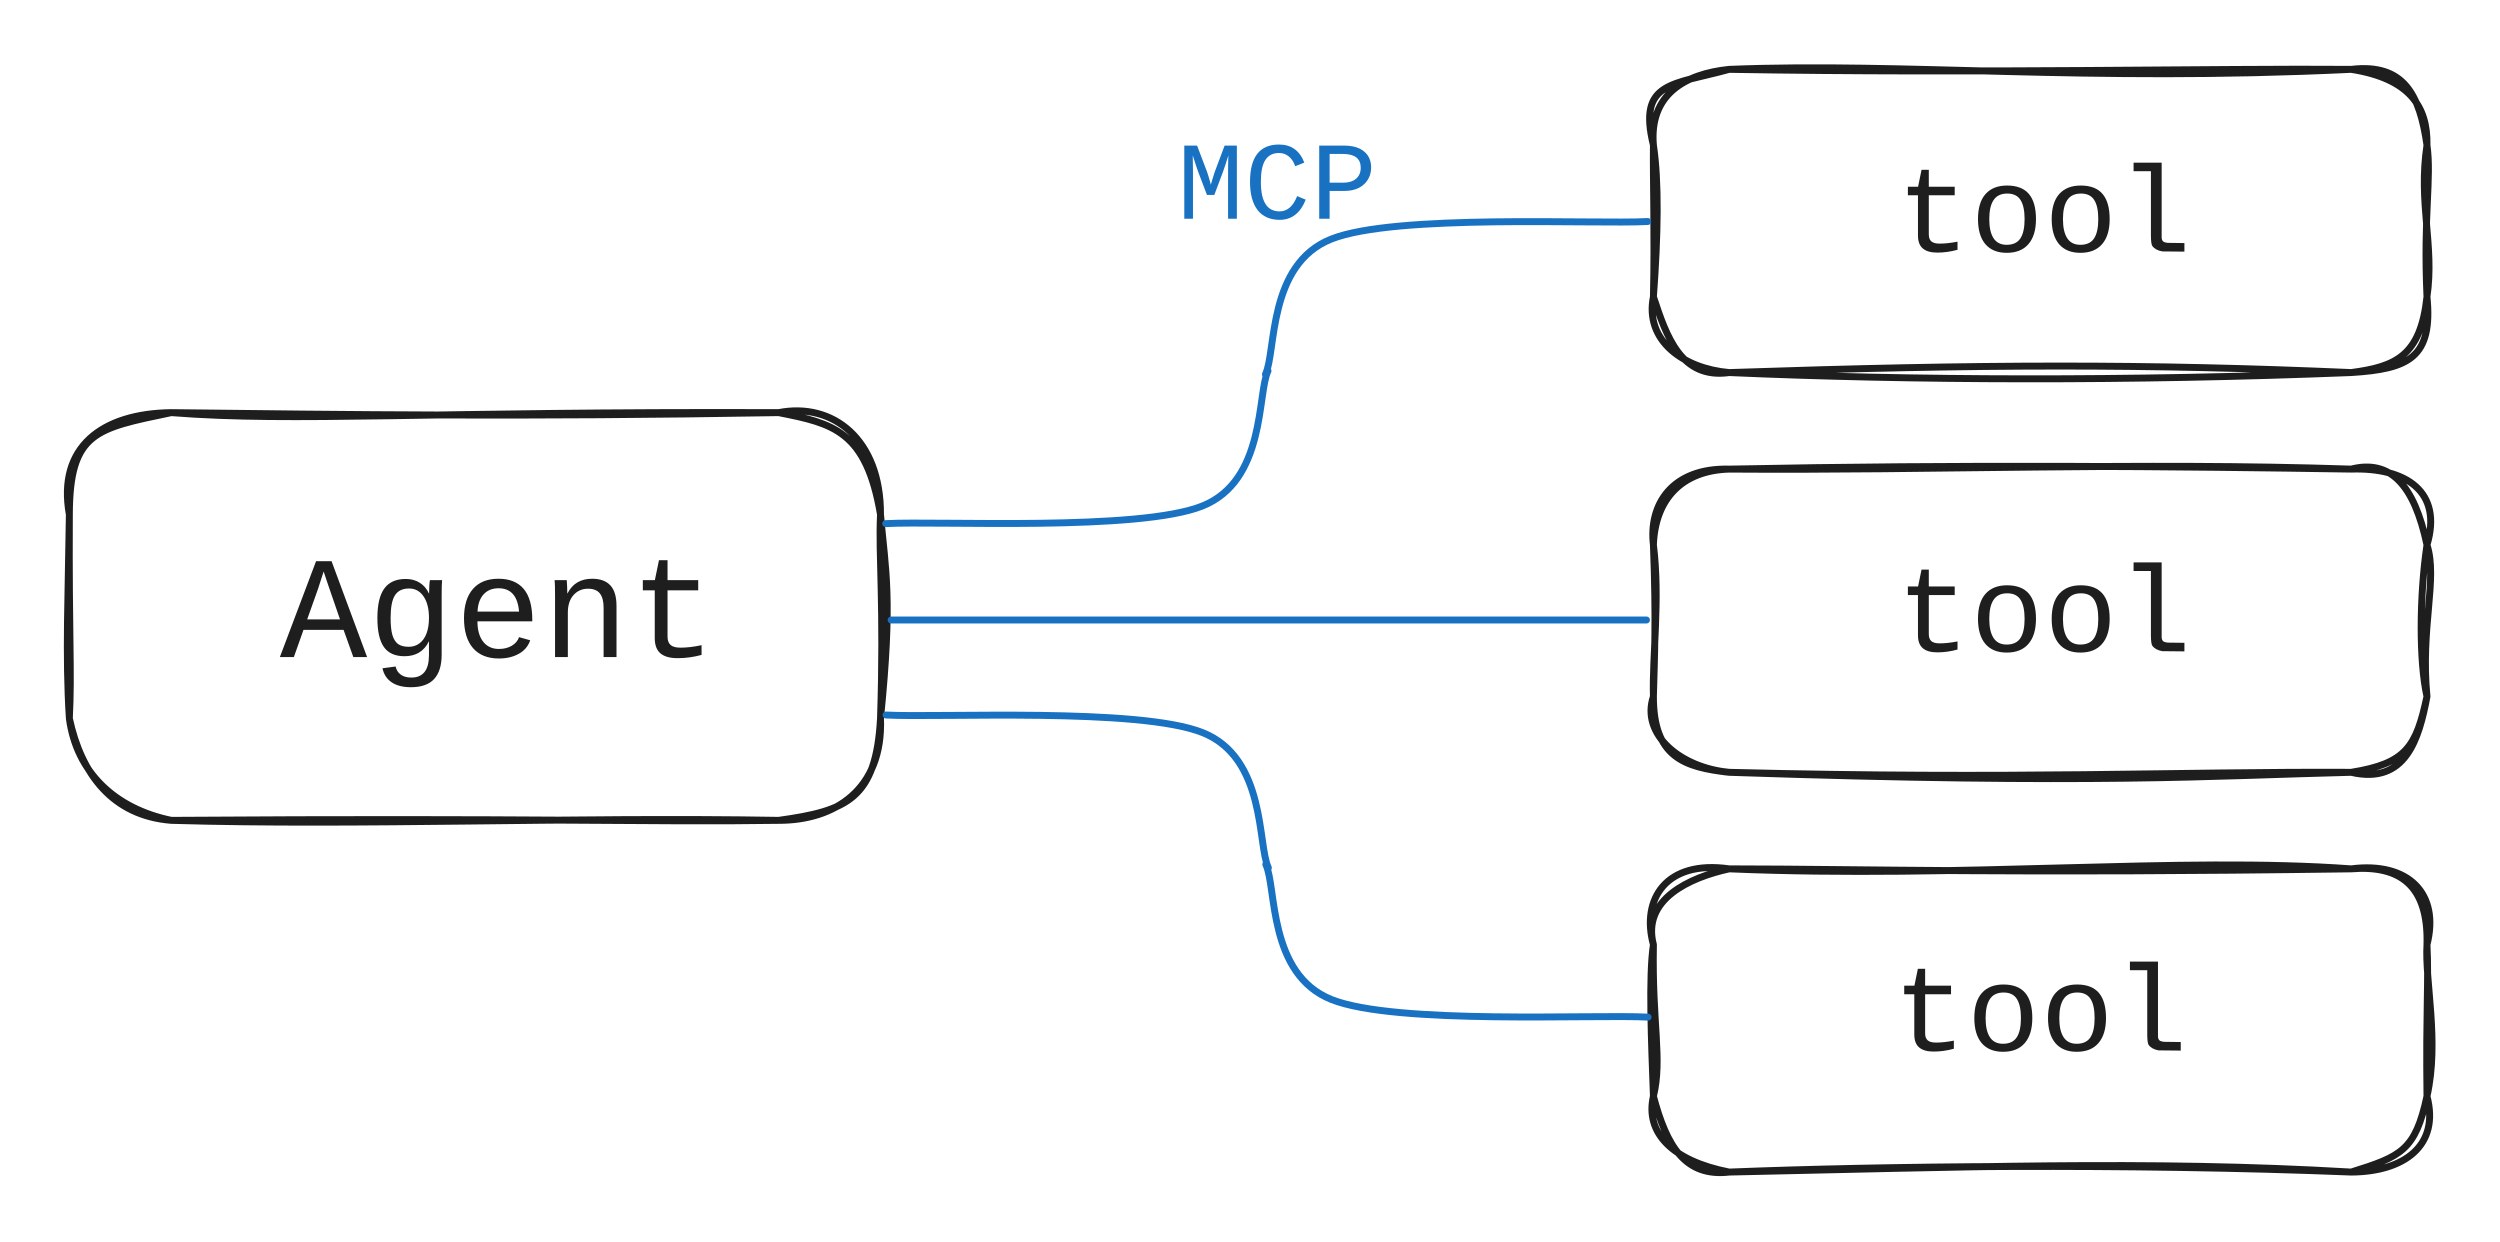
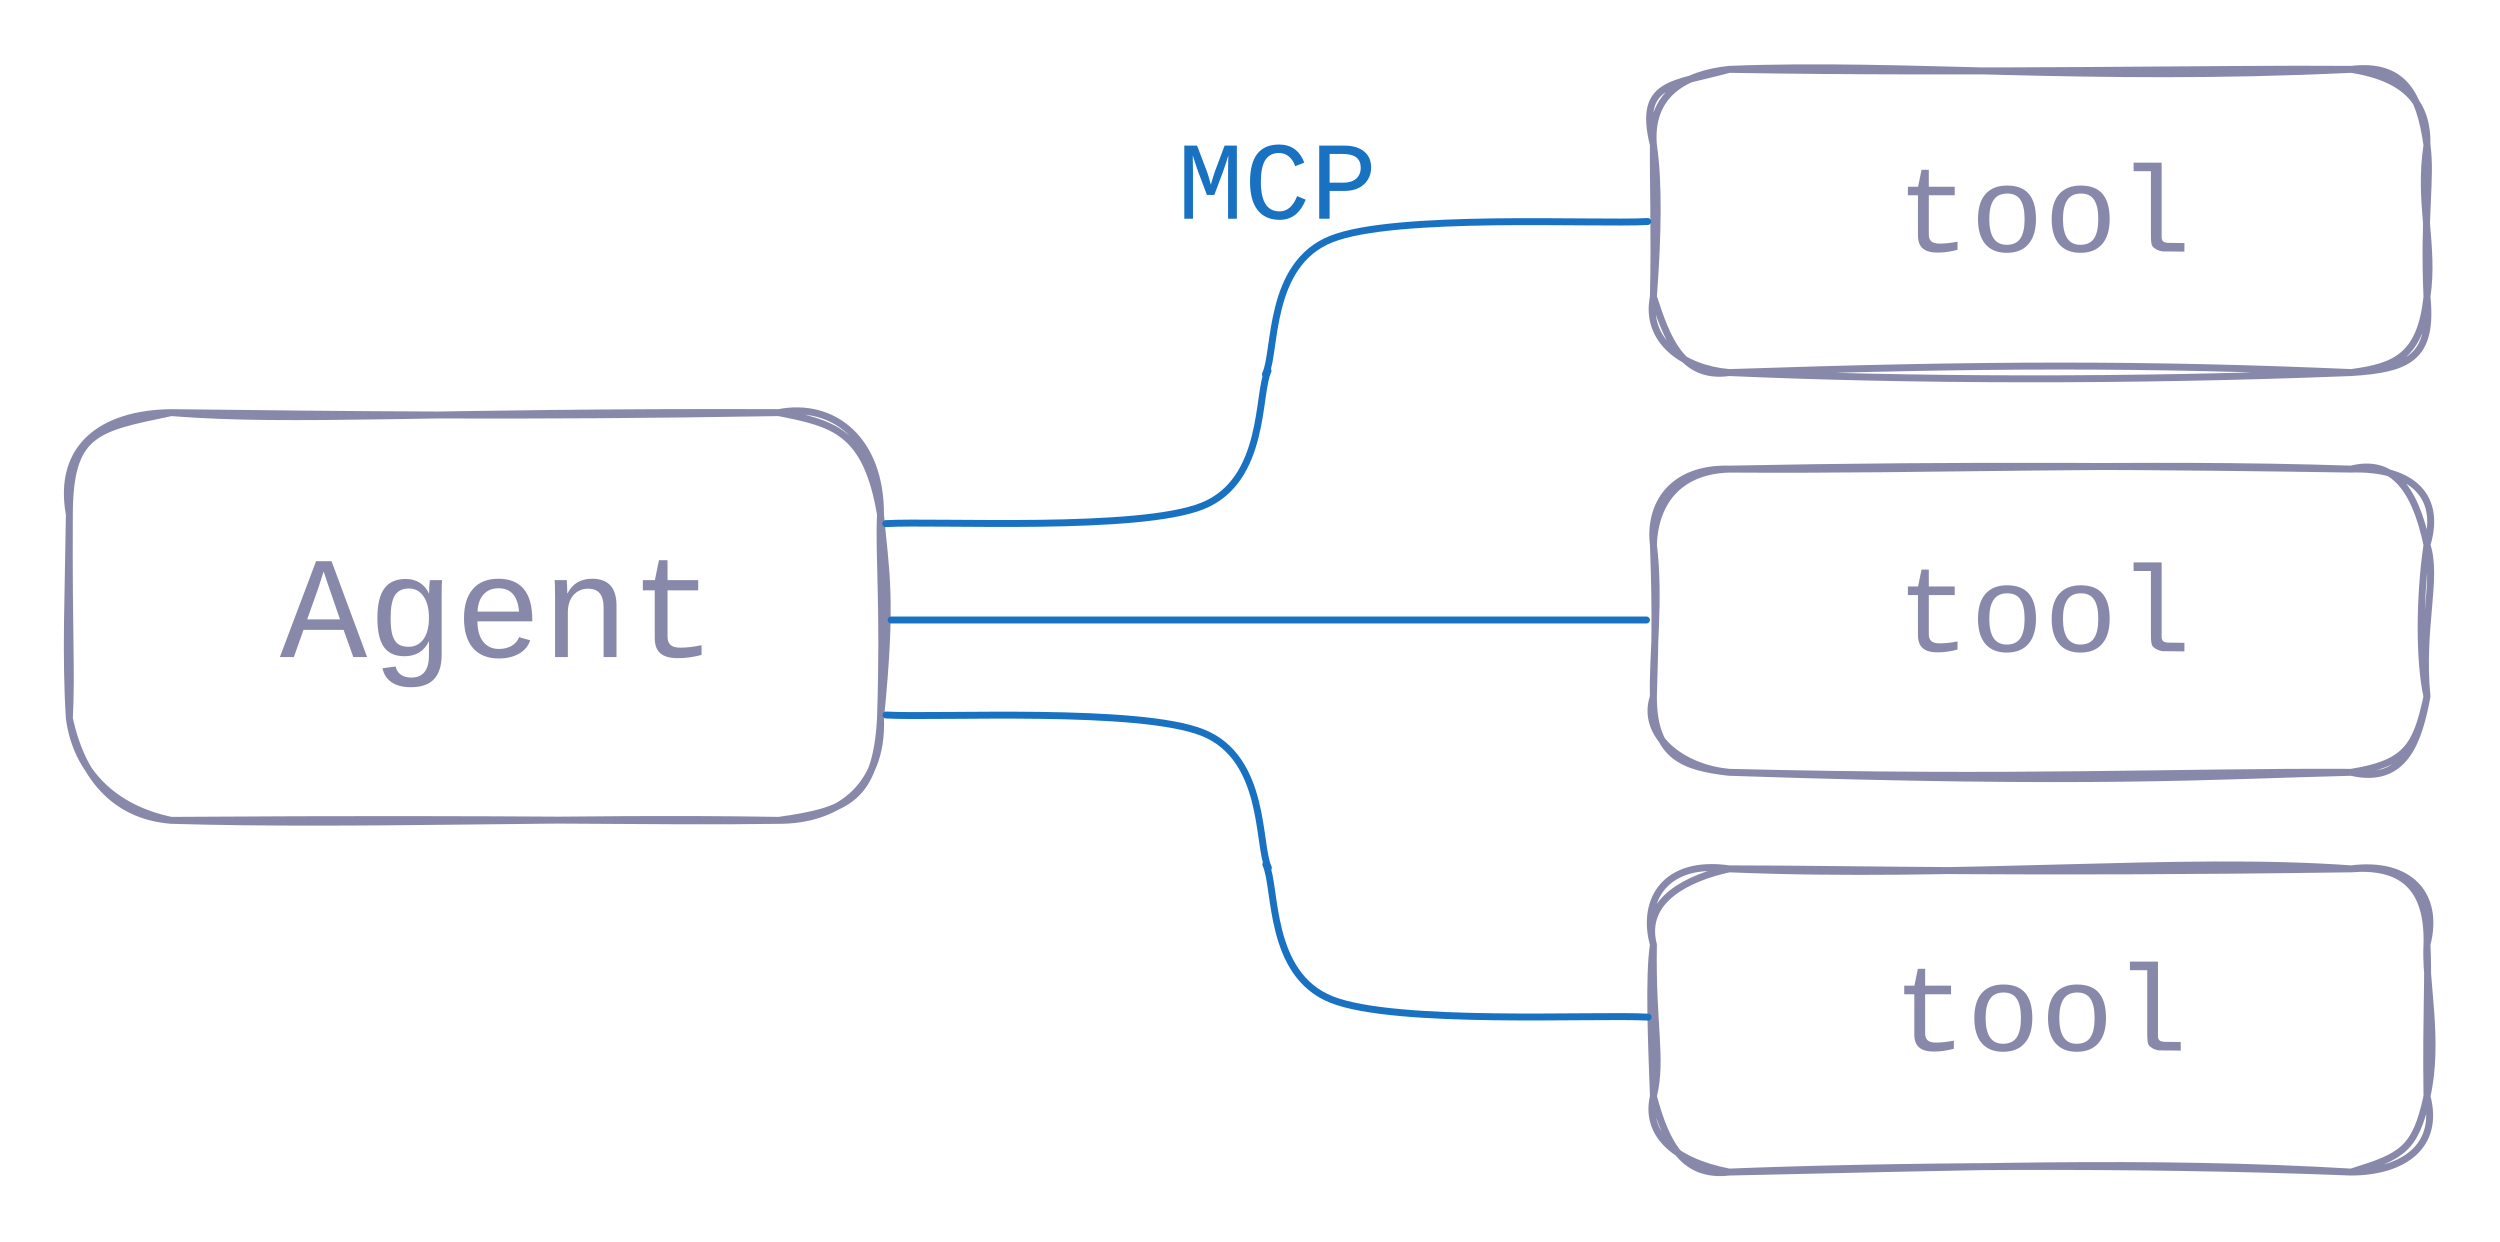
<svg xmlns="http://www.w3.org/2000/svg" version="1.1" viewBox="0 0 360.474 179.001" width="1081.422" height="537.002">
  <defs>
    <style>
.plex {
    font-family: "IBM Plex Mono", "Consolas", "Monaco", "Courier New", monospace;
}
</style>
  </defs>
  <g stroke-linecap="round" transform="translate(10 59.49676) rotate(0 58.48121 29.39396)">
-     <path d="M14.7 0 C32.56 1.4, 51 -0.19, 102.27 0 M14.7 0 C39.95 0.29, 64.96 0.63, 102.27 0 M102.27 0 C110.07 -1.54, 117.01 3.82, 116.96 14.7 M102.27 0 C110.11 1.55, 114.92 2.6, 116.96 14.7 M116.96 14.7 C117.68 22.9, 118.72 26.62, 116.96 44.09 M116.96 14.7 C116.67 20.71, 117.5 27.6, 116.96 44.09 M116.96 44.09 C116.32 55.71, 112.16 57.42, 102.27 58.79 M116.96 44.09 C117.37 54.38, 110.29 58.82, 102.27 58.79 M102.27 58.79 C83.71 59.07, 67.06 58.43, 14.7 58.79 M102.27 58.79 C72.18 58.28, 41.77 59.58, 14.7 58.79 M14.7 58.79 C6.25 58.13, 1.72 52.14, 0 44.09 M14.7 58.79 C6.47 57.09, 1.02 51.79, 0 44.09 M0 44.09 C0.35 37.13, -0.09 32.7, 0 14.7 M0 44.09 C-0.58 35.05, -0.14 25.86, 0 14.7 M0 14.7 C-1.76 4.95, 4.72 0.12, 14.7 0 M0 14.7 C0.04 2.77, 3.84 2.28, 14.7 0" stroke="#1e1e1e" stroke-width="1" fill="none" />
+     <path d="M14.7 0 C32.56 1.4, 51 -0.19, 102.27 0 M14.7 0 C39.95 0.29, 64.96 0.63, 102.27 0 M102.27 0 C110.07 -1.54, 117.01 3.82, 116.96 14.7 M102.27 0 C110.11 1.55, 114.92 2.6, 116.96 14.7 M116.96 14.7 C117.68 22.9, 118.72 26.62, 116.96 44.09 M116.96 14.7 C116.67 20.71, 117.5 27.6, 116.96 44.09 M116.96 44.09 C116.32 55.71, 112.16 57.42, 102.27 58.79 M116.96 44.09 C117.37 54.38, 110.29 58.82, 102.27 58.79 M102.27 58.79 C83.71 59.07, 67.06 58.43, 14.7 58.79 M102.27 58.79 C72.18 58.28, 41.77 59.58, 14.7 58.79 M14.7 58.79 C6.25 58.13, 1.72 52.14, 0 44.09 M14.7 58.79 C6.47 57.09, 1.02 51.79, 0 44.09 M0 44.09 C0.35 37.13, -0.09 32.7, 0 14.7 M0 44.09 C-0.58 35.05, -0.14 25.86, 0 14.7 M0 14.7 C-1.76 4.95, 4.72 0.12, 14.7 0 M0 14.7 C0.04 2.77, 3.84 2.28, 14.7 0" stroke="#88a" stroke-width="1" fill="none" />
  </g>
  <g transform="translate(40.35338 76.38229) rotate(0 28.84747 13.118)">
-     <text x="0" y="18.365" class="plex" font-size="20.989px" fill="#1e1e1e" text-anchor="start" style="white-space: pre;" direction="ltr" dominant-baseline="alphabetic">Agent</text>
+     <text x="0" y="18.365" class="plex" font-size="20.989px" fill="#88a" text-anchor="start" style="white-space: pre;" direction="ltr" dominant-baseline="alphabetic">Agent</text>
  </g>
  <g stroke-linecap="round" transform="translate(238.4051 10) rotate(0 55.77005 21.86009)">
-     <path d="M10.93 0 C36.46 -1.01, 61.9 1.84, 100.61 0 M10.93 0 C46.76 0.6, 82.03 -0.16, 100.61 0 M100.61 0 C108.26 -0.9, 110.5 3.7, 111.54 10.93 M100.61 0 C109.03 1.32, 111.67 5.37, 111.54 10.93 M111.54 10.93 C110.27 19.33, 112.63 25.38, 111.54 32.79 M111.54 10.93 C112.21 15.8, 111.01 20.9, 111.54 32.79 M111.54 32.79 C110.62 41.41, 106.94 42.88, 100.61 43.72 M111.54 32.79 C112.42 41.6, 108.88 43.21, 100.61 43.72 M100.61 43.72 C71.16 42.45, 47.36 42.49, 10.93 43.72 M100.61 43.72 C68.82 44.98, 37.05 44.87, 10.93 43.72 M10.93 43.72 C4.33 43.16, -1.29 39.12, 0 32.79 M10.93 43.72 C3.99 44.71, 1.88 38.53, 0 32.79 M0 32.79 C0.66 23.88, 0.79 16.2, 0 10.93 M0 32.79 C0.21 23.78, -0.06 15.99, 0 10.93 M0 10.93 C-0.62 3.65, 4.48 0.66, 10.93 0 M0 10.93 C-2.29 1.67, 2.8 2.26, 10.93 0" stroke="#1e1e1e" stroke-width="1" fill="none" />
+     <path d="M10.93 0 C36.46 -1.01, 61.9 1.84, 100.61 0 M10.93 0 C46.76 0.6, 82.03 -0.16, 100.61 0 M100.61 0 C108.26 -0.9, 110.5 3.7, 111.54 10.93 M100.61 0 C109.03 1.32, 111.67 5.37, 111.54 10.93 M111.54 10.93 C110.27 19.33, 112.63 25.38, 111.54 32.79 M111.54 10.93 C112.21 15.8, 111.01 20.9, 111.54 32.79 M111.54 32.79 C110.62 41.41, 106.94 42.88, 100.61 43.72 M111.54 32.79 C112.42 41.6, 108.88 43.21, 100.61 43.72 M100.61 43.72 C71.16 42.45, 47.36 42.49, 10.93 43.72 M100.61 43.72 C68.82 44.98, 37.05 44.87, 10.93 43.72 M10.93 43.72 C4.33 43.16, -1.29 39.12, 0 32.79 M10.93 43.72 C3.99 44.71, 1.88 38.53, 0 32.79 M0 32.79 C0.66 23.88, 0.79 16.2, 0 10.93 M0 32.79 C0.21 23.78, -0.06 15.99, 0 10.93 M0 10.93 C-0.62 3.65, 4.48 0.66, 10.93 0 M0 10.93 C-2.29 1.67, 2.8 2.26, 10.93 0" stroke="#88a" stroke-width="1" fill="none" />
  </g>
  <g transform="translate(238.4051 135.9971) rotate(0 55.77005 11.06519)">
-     <text x="55.77" y="15.491" class="plex" font-size="17.704px" fill="#1e1e1e" text-anchor="middle" style="white-space: pre;" direction="ltr" dominant-baseline="alphabetic">tool</text>
+     <text x="55.77" y="15.491" class="plex" font-size="17.704px" fill="#88a" text-anchor="middle" style="white-space: pre;" direction="ltr" dominant-baseline="alphabetic">tool</text>
  </g>
  <g transform="translate(238.9339 78.43511) rotate(0 55.77005 11.06519)">
-     <text x="55.77" y="15.491" class="plex" font-size="17.704px" fill="#1e1e1e" text-anchor="middle" style="white-space: pre;" direction="ltr" dominant-baseline="alphabetic">tool</text>
+     <text x="55.77" y="15.491" class="plex" font-size="17.704px" fill="#88a" text-anchor="middle" style="white-space: pre;" direction="ltr" dominant-baseline="alphabetic">tool</text>
  </g>
  <g transform="translate(238.9339 20.7949) rotate(0 55.77005 11.06519)">
-     <text x="55.77" y="15.491" class="plex" font-size="17.704px" fill="#1e1e1e" text-anchor="middle" style="white-space: pre;" direction="ltr" dominant-baseline="alphabetic">tool</text>
+     <text x="55.77" y="15.491" class="plex" font-size="17.704px" fill="#88a" text-anchor="middle" style="white-space: pre;" direction="ltr" dominant-baseline="alphabetic">tool</text>
  </g>
  <g stroke-linecap="round" transform="translate(238.4051 67.64021) rotate(0 55.77005 21.86009)">
-     <path d="M10.93 0 C44.72 -0.68, 75.95 -0.39, 100.61 0 M10.93 0 C40.38 0.22, 69.68 -1.01, 100.61 0 M100.61 0 C106.22 -1.42, 109.69 2.19, 111.54 10.93 M100.61 0 C108.61 -0.26, 113.82 3.31, 111.54 10.93 M111.54 10.93 C113.12 15.82, 110.58 22.79, 111.54 32.79 M111.54 10.93 C110.45 18.36, 110.39 27.66, 111.54 32.79 M111.54 32.79 C110.39 38.95, 108.45 45.54, 100.61 43.72 M111.54 32.79 C109.98 40.03, 108.58 42.44, 100.61 43.72 M100.61 43.72 C80.41 44.21, 63.87 45.5, 10.93 43.72 M100.61 43.72 C75.9 43.59, 52.33 44.76, 10.93 43.72 M10.93 43.72 C3.96 43.08, -1.86 38.28, 0 32.79 M10.93 43.72 C4.41 42.99, -0.01 41.54, 0 32.79 M0 32.79 C-0.18 27.01, 0.98 18.78, 0 10.93 M0 32.79 C0.15 26.95, 0.42 22.01, 0 10.93 M0 10.93 C0.24 4.32, 4.1 0.2, 10.93 0 M0 10.93 C-0.7 5.12, 2.66 -0.21, 10.93 0" stroke="#1e1e1e" stroke-width="1" fill="none" />
+     <path d="M10.93 0 C44.72 -0.68, 75.95 -0.39, 100.61 0 M10.93 0 C40.38 0.22, 69.68 -1.01, 100.61 0 M100.61 0 C106.22 -1.42, 109.69 2.19, 111.54 10.93 M100.61 0 C108.61 -0.26, 113.82 3.31, 111.54 10.93 M111.54 10.93 C113.12 15.82, 110.58 22.79, 111.54 32.79 M111.54 10.93 C110.45 18.36, 110.39 27.66, 111.54 32.79 M111.54 32.79 C110.39 38.95, 108.45 45.54, 100.61 43.72 M111.54 32.79 C109.98 40.03, 108.58 42.44, 100.61 43.72 M100.61 43.72 C80.41 44.21, 63.87 45.5, 10.93 43.72 M100.61 43.72 C75.9 43.59, 52.33 44.76, 10.93 43.72 M10.93 43.72 C3.96 43.08, -1.86 38.28, 0 32.79 M10.93 43.72 C4.41 42.99, -0.01 41.54, 0 32.79 M0 32.79 C-0.18 27.01, 0.98 18.78, 0 10.93 M0 32.79 C0.15 26.95, 0.42 22.01, 0 10.93 M0 10.93 C0.24 4.32, 4.1 0.2, 10.93 0 M0 10.93 C-0.7 5.12, 2.66 -0.21, 10.93 0" stroke="#88a" stroke-width="1" fill="none" />
  </g>
  <g stroke-linecap="round" transform="translate(238.4051 125.2804) rotate(0 55.77005 21.86009)">
-     <path d="M10.93 0 C44.75 1.41, 75.88 -1.8, 100.61 0 M10.93 0 C31.19 0.02, 50.98 0.68, 100.61 0 M100.61 0 C108.84 -1.06, 113.43 3.55, 111.54 10.93 M100.61 0 C107.73 -0.57, 111.78 2.44, 111.54 10.93 M111.54 10.93 C111.22 16.17, 113.34 24.82, 111.54 32.79 M111.54 10.93 C111.81 16.1, 111.38 20.28, 111.54 32.79 M111.54 32.79 C113.42 39.9, 108.24 43.69, 100.61 43.72 M111.54 32.79 C109.86 40.62, 107.8 41.47, 100.61 43.72 M100.61 43.72 C68.25 42.44, 32.78 42.85, 10.93 43.72 M100.61 43.72 C71.41 41.99, 43.26 43.05, 10.93 43.72 M10.93 43.72 C4.6 44.46, 1.92 40.05, 0 32.79 M10.93 43.72 C2.72 42.12, -1.22 38.07, 0 32.79 M0 32.79 C1.31 27.35, -0.21 22.45, 0 10.93 M0 32.79 C-0.28 24.96, -0.7 15.53, 0 10.93 M0 10.93 C-1.69 4.4, 5.2 1.25, 10.93 0 M0 10.93 C-1.8 4.41, 1.8 -1.32, 10.93 0" stroke="#1e1e1e" stroke-width="1" fill="none" />
+     <path d="M10.93 0 C44.75 1.41, 75.88 -1.8, 100.61 0 M10.93 0 C31.19 0.02, 50.98 0.68, 100.61 0 M100.61 0 C108.84 -1.06, 113.43 3.55, 111.54 10.93 M100.61 0 C107.73 -0.57, 111.78 2.44, 111.54 10.93 M111.54 10.93 C111.22 16.17, 113.34 24.82, 111.54 32.79 M111.54 10.93 C111.81 16.1, 111.38 20.28, 111.54 32.79 M111.54 32.79 C113.42 39.9, 108.24 43.69, 100.61 43.72 M111.54 32.79 C109.86 40.62, 107.8 41.47, 100.61 43.72 M100.61 43.72 C68.25 42.44, 32.78 42.85, 10.93 43.72 M100.61 43.72 C71.41 41.99, 43.26 43.05, 10.93 43.72 M10.93 43.72 C4.6 44.46, 1.92 40.05, 0 32.79 M10.93 43.72 C2.72 42.12, -1.22 38.07, 0 32.79 M0 32.79 C1.31 27.35, -0.21 22.45, 0 10.93 M0 32.79 C-0.28 24.96, -0.7 15.53, 0 10.93 M0 10.93 C-1.69 4.4, 5.2 1.25, 10.93 0 M0 10.93 C-1.8 4.41, 1.8 -1.32, 10.93 0" stroke="#88a" stroke-width="1" fill="none" />
  </g>
  <g stroke-linecap="round">
    <g transform="translate(127.7143 75.50201) rotate(0 27.56235 -11.00754)">
      <path d="M0 0 C7.61 -0.42, 36.47 1.13, 45.65 -2.54 C54.84 -6.21, 53.55 -18.77, 55.12 -22.02 M0 0 C7.61 -0.42, 36.47 1.13, 45.65 -2.54 C54.84 -6.21, 53.55 -18.77, 55.12 -22.02" stroke="#1971c2" stroke-width="1" fill="none" />
    </g>
  </g>
  <mask />
  <g stroke-linecap="round">
    <g transform="translate(182.4635 53.95343) rotate(180 27.56235 -11.00754)">
      <path d="M0 0 C7.61 -0.42, 36.47 1.13, 45.65 -2.54 C54.84 -6.21, 53.55 -18.77, 55.12 -22.02 M0 0 C7.61 -0.42, 36.47 1.13, 45.65 -2.54 C54.84 -6.21, 53.55 -18.77, 55.12 -22.02" stroke="#1971c2" stroke-width="1" fill="none" />
    </g>
  </g>
  <mask />
  <g stroke-linecap="round">
    <g transform="translate(182.5104 124.6458) rotate(180 27.56235 11.00754)">
      <path d="M0 0 C7.61 0.42, 36.47 -1.13, 45.65 2.54 C54.84 6.21, 53.55 18.77, 55.12 22.02 M0 0 C7.61 0.42, 36.47 -1.13, 45.65 2.54 C54.84 6.21, 53.55 18.77, 55.12 22.02" stroke="#1971c2" stroke-width="1" fill="none" />
    </g>
  </g>
  <mask />
  <g stroke-linecap="round">
    <g transform="translate(127.7612 103.0972) rotate(0 27.56235 11.00754)">
      <path d="M0 0 C7.61 0.42, 36.47 -1.13, 45.65 2.54 C54.84 6.21, 53.55 18.77, 55.12 22.02 M0 0 C7.61 0.42, 36.47 -1.13, 45.65 2.54 C54.84 6.21, 53.55 18.77, 55.12 22.02" stroke="#1971c2" stroke-width="1" fill="none" />
    </g>
  </g>
  <mask />
  <g stroke-linecap="round">
    <g transform="translate(128.4928 89.39911) rotate(0 54.45541 0)">
      <path d="M0 0 C18.15 0, 90.76 0, 108.91 0 M0 0 C18.15 0, 90.76 0, 108.91 0" stroke="#1971c2" stroke-width="1" fill="none" />
    </g>
  </g>
  <mask />
  <g transform="translate(169.7482 17.54281) rotate(0 13.19998 10)">
    <text x="0" y="14" class="plex" font-size="16px" fill="#1971c2" text-anchor="start" style="white-space: pre;" direction="ltr" dominant-baseline="alphabetic">MCP</text>
  </g>
</svg>
